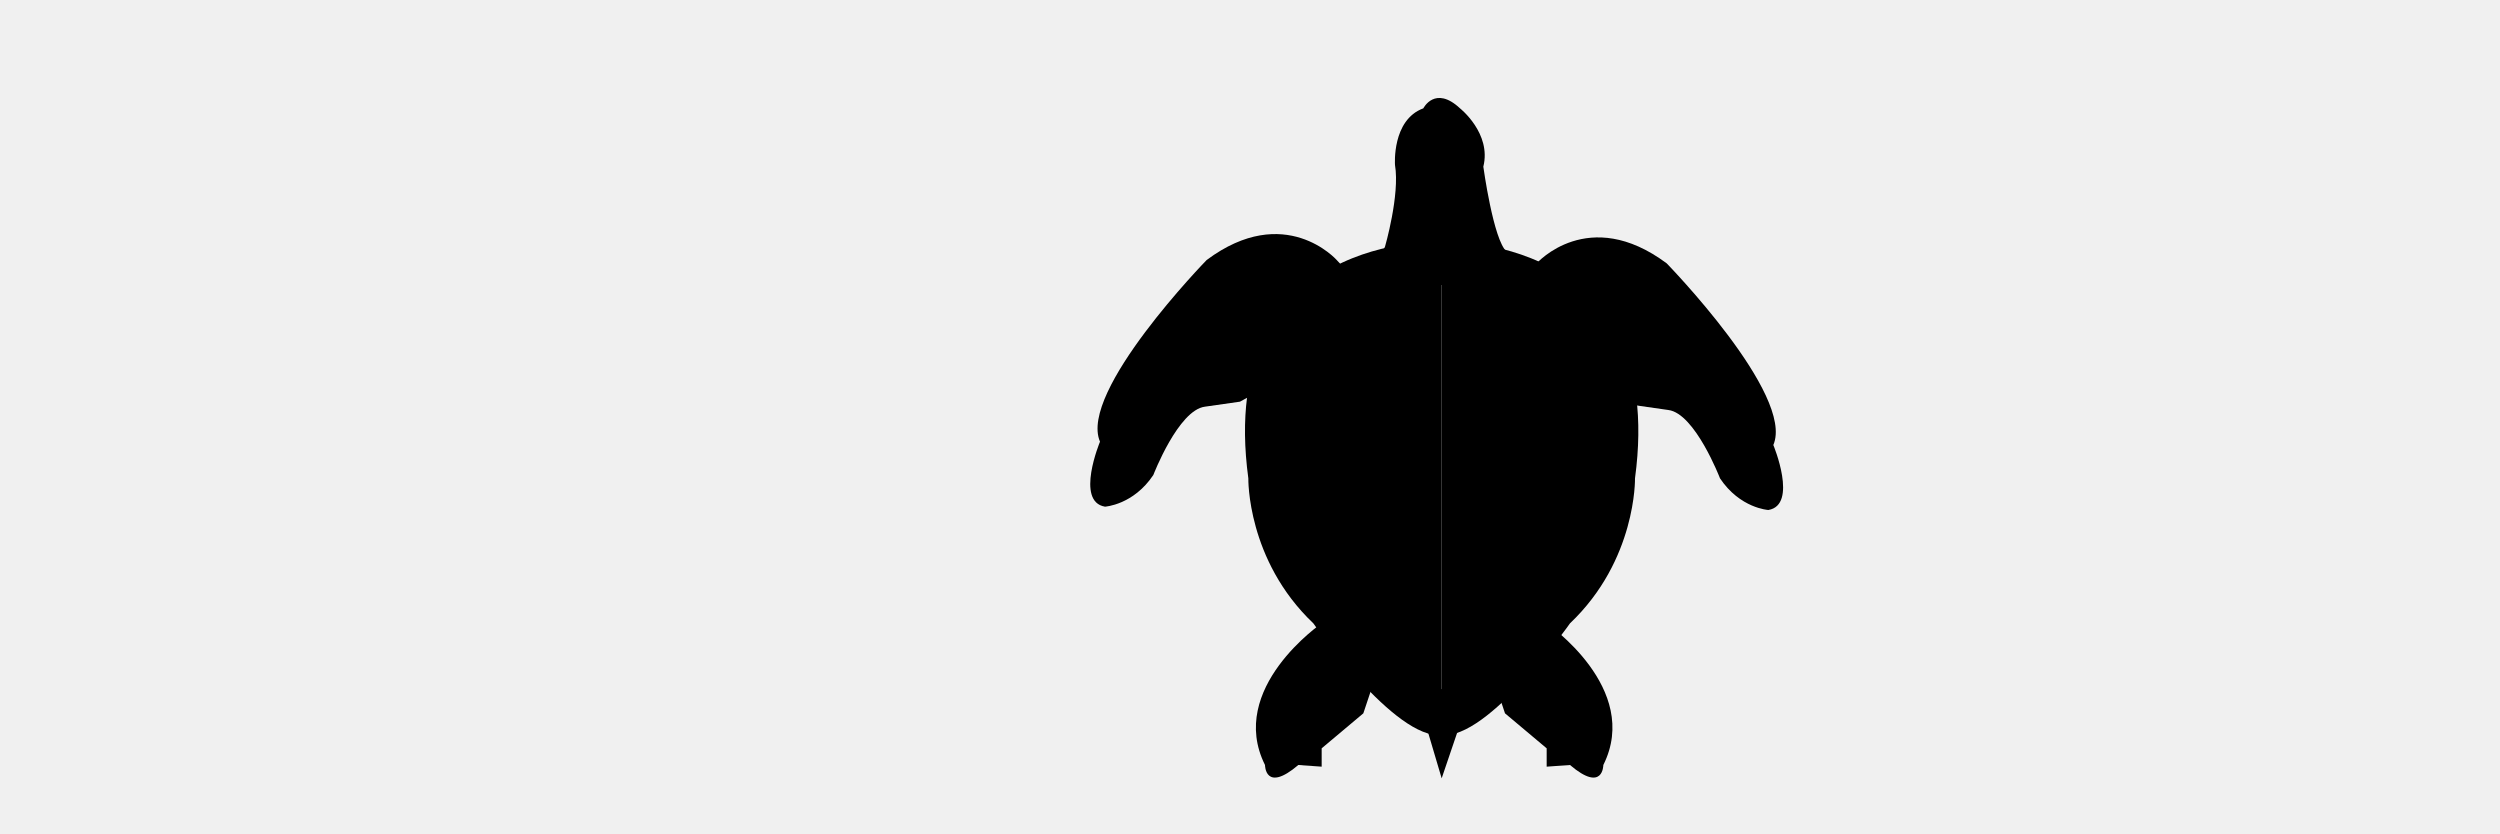
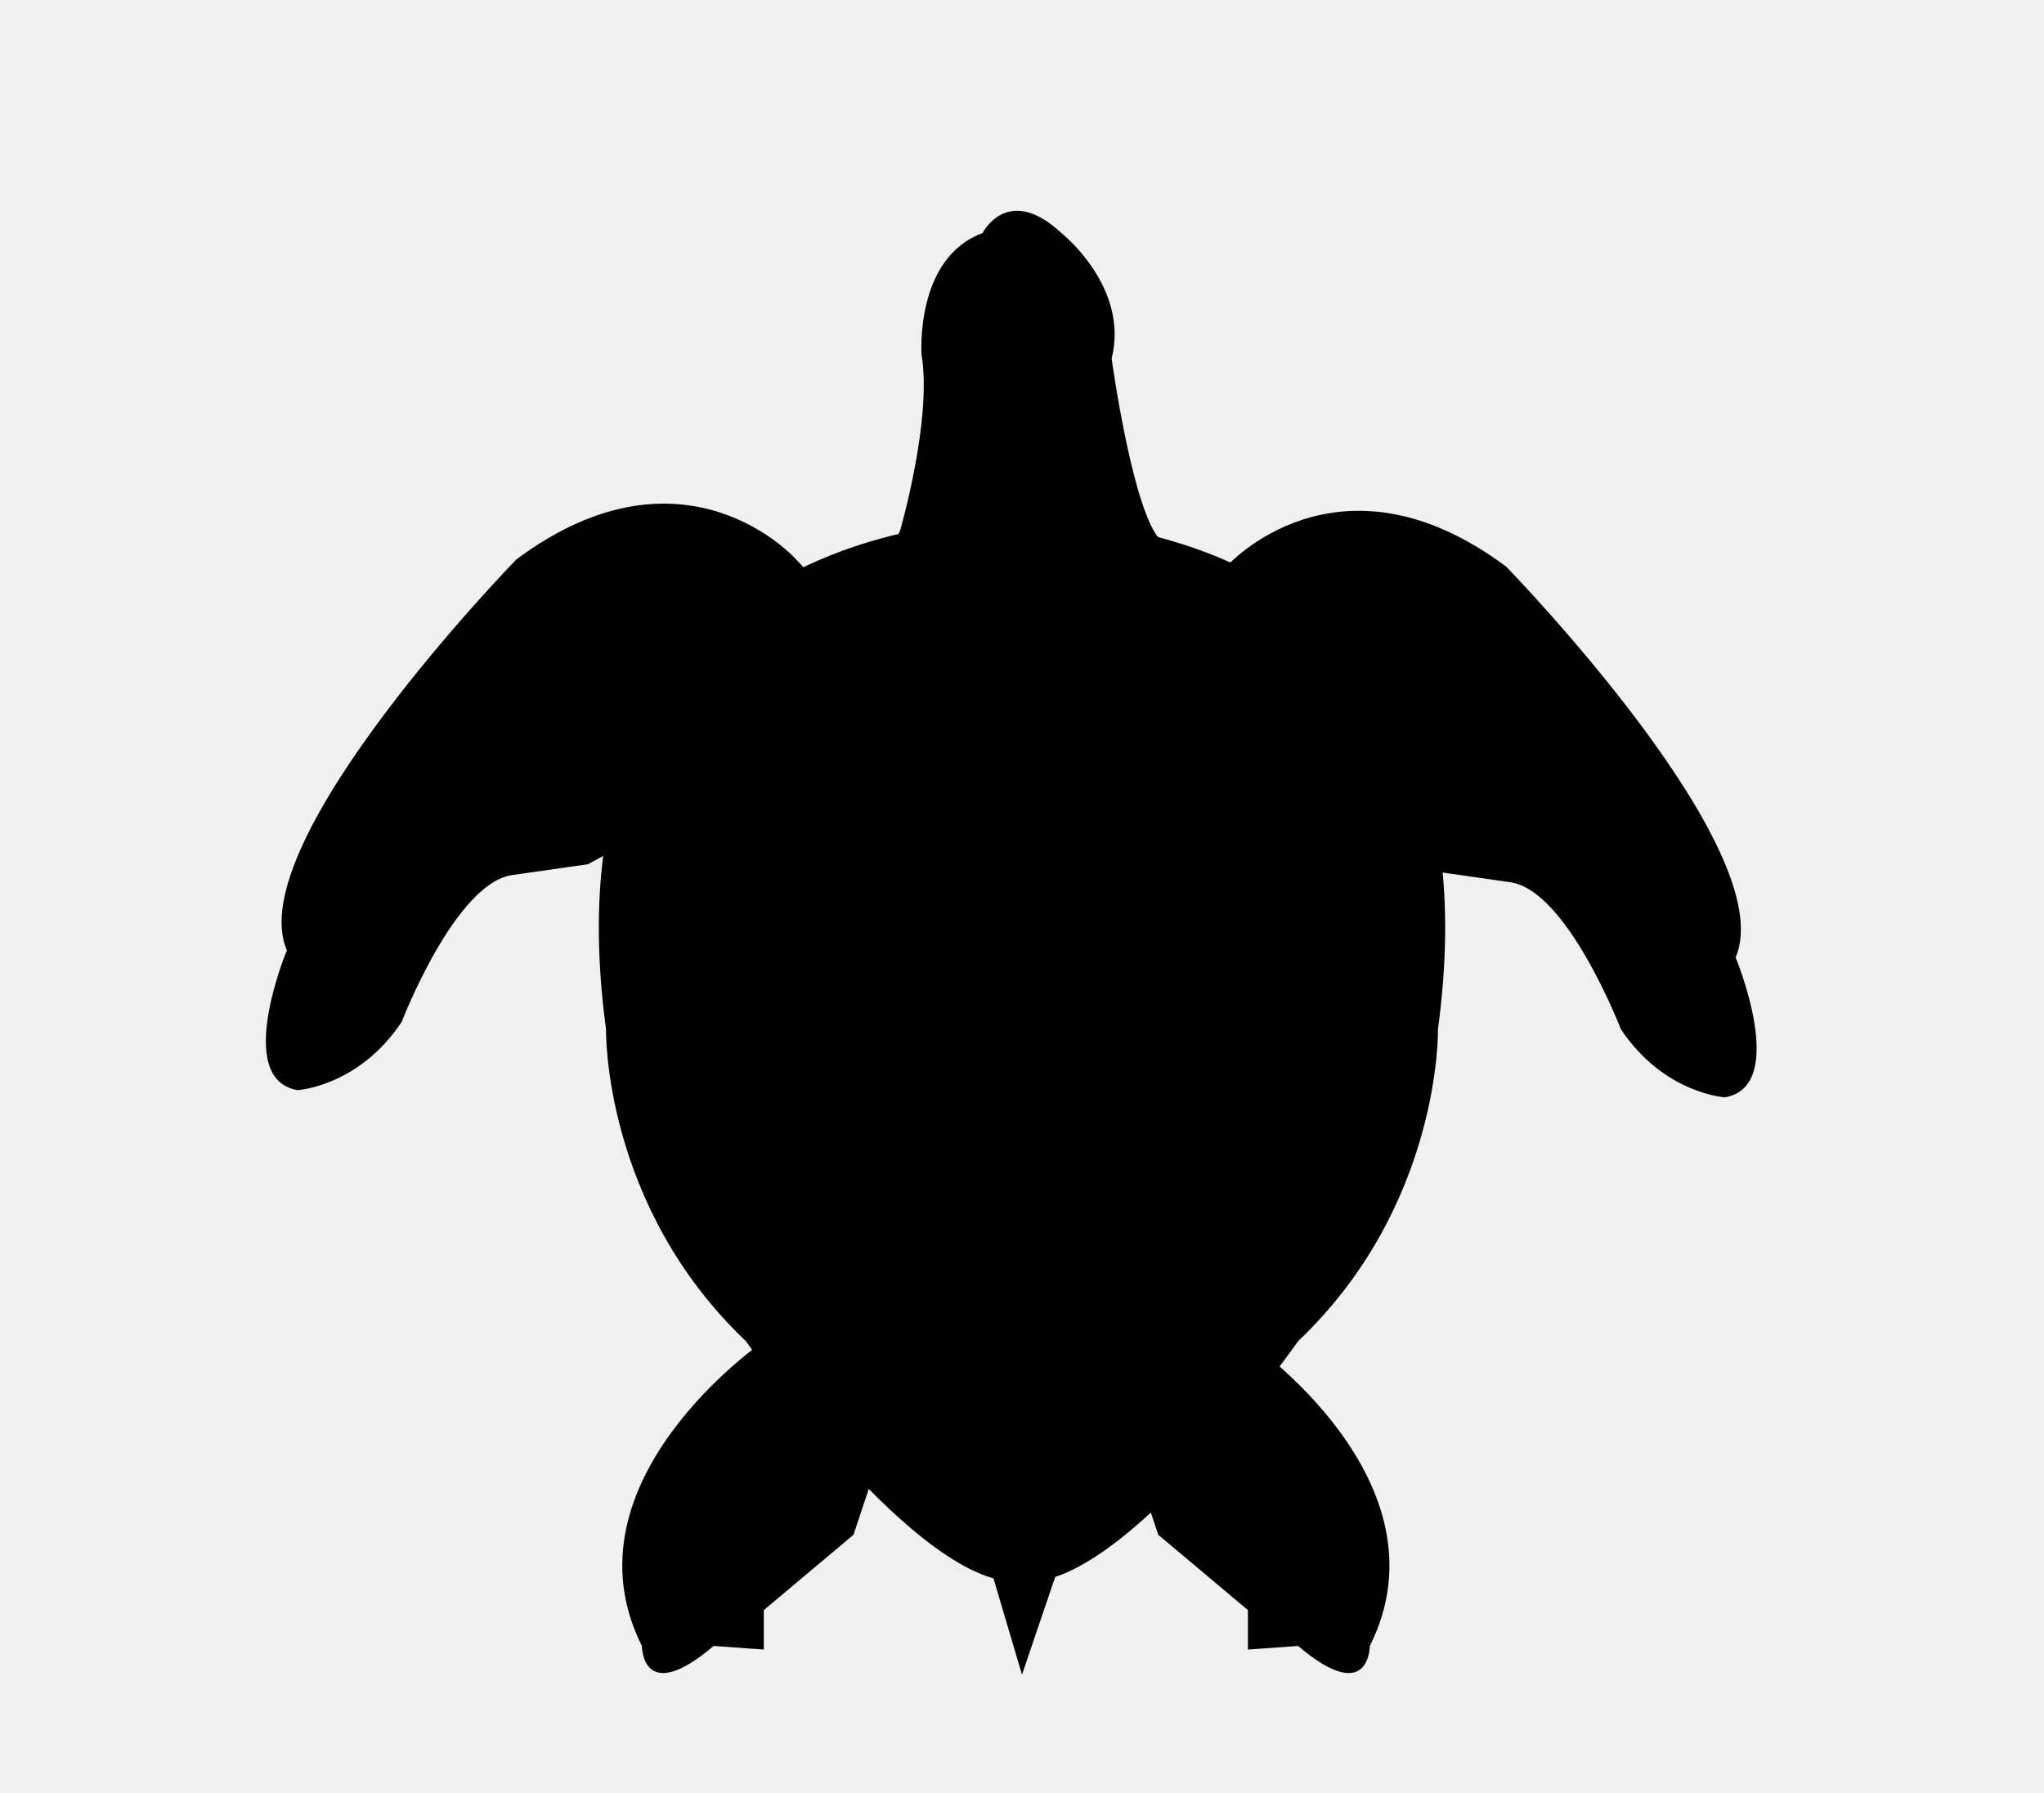
- <svg xmlns="http://www.w3.org/2000/svg" version="1.1" id="Layer_1" x="0px" y="0px" viewBox="0 0 150 50" enable-background="new 0 0 150 50" xml:space="preserve">
+ <svg xmlns="http://www.w3.org/2000/svg" version="1.1" id="Layer_1" x="0px" y="0px" viewBox="58 0 57 50" enable-background="new 58 0 57 50" xml:space="preserve">
  <g>
    <g>
      <path d="M86.5,14.5c0,0,13.6-0.6,11.6,14.2c0,0,0.1,4.9-3.9,8.7c0,0-4.9,7-7.7,6.7V14.5L86.5,14.5z" />
      <path d="M86.5,14.5c0,0-13.6-0.6-11.6,14.2c0,0-0.1,4.9,3.9,8.7c0,0,4.9,7,7.7,6.7V14.5L86.5,14.5z" />
    </g>
    <path d="M92.8,37.4c0,0,5.7,3.9,3.4,8.5c0,0,0,1.7-2,0L92.8,46v-1.1l-2.5-2.1l-0.5-1.5L92.8,37.4z" />
    <path d="M79.3,37.4c0,0-5.7,3.9-3.4,8.5c0,0,0,1.7,2,0l1.4,0.1v-1.1l2.5-2.1l0.5-1.5L79.3,37.4z" />
    <polygon points="88.3,41.4 86.5,46.7 84.9,41.3  " />
    <path d="M82,17.1l1.1-2.3c0,0,0.9-3.1,0.6-4.9c0,0-0.2-2.7,1.7-3.4c0,0,0.7-1.4,2.2,0c0,0,1.9,1.5,1.4,3.5c0,0,0.6,4.4,1.4,5.1v2   H82z" />
    <path d="M83.5,19.1l-3.3-3.5c0,0-3.1-3.5-7.8,0c0,0-7.7,7.9-6.4,10.9c0,0-1.5,3.6,0.3,3.9c0,0,1.7-0.1,2.9-1.9c0,0,1.5-3.9,3.1-4.1   l2.1-0.3L83.5,19.1z" />
-     <path d="M88.9,19.3l3.3-3.5c0,0,3.1-3.5,7.8,0c0,0,7.7,7.9,6.4,10.9c0,0,1.5,3.6-0.3,3.9c0,0-1.7-0.1-2.9-1.9c0,0-1.5-3.9-3.1-4.1   l-2.1-0.3L88.9,19.3z" />
+     <path d="M88.9,19.3l3.3-3.5c0,0,3.1-3.5,7.8,0c0,0,7.7,7.9,6.4,10.9c0,0,1.5,3.6-0.3,3.9c0,0-1.7-0.1-2.9-1.9c0,0-1.5-3.9-3.1-4.1   L98,24.3L88.9,19.3z" />
  </g>
  <text transform="matrix(1 0 0 1 61.5059 59.629)" fill="#FFFFFF" font-family="'HelveticaNeue-Bold'" font-size="2.469">Created by Jane Wiley</text>
  <text transform="matrix(1 0 0 1 61.5059 62.0988)" fill="#FFFFFF" font-family="'HelveticaNeue-Bold'" font-size="2.469">from the Noun Project</text>
</svg>
